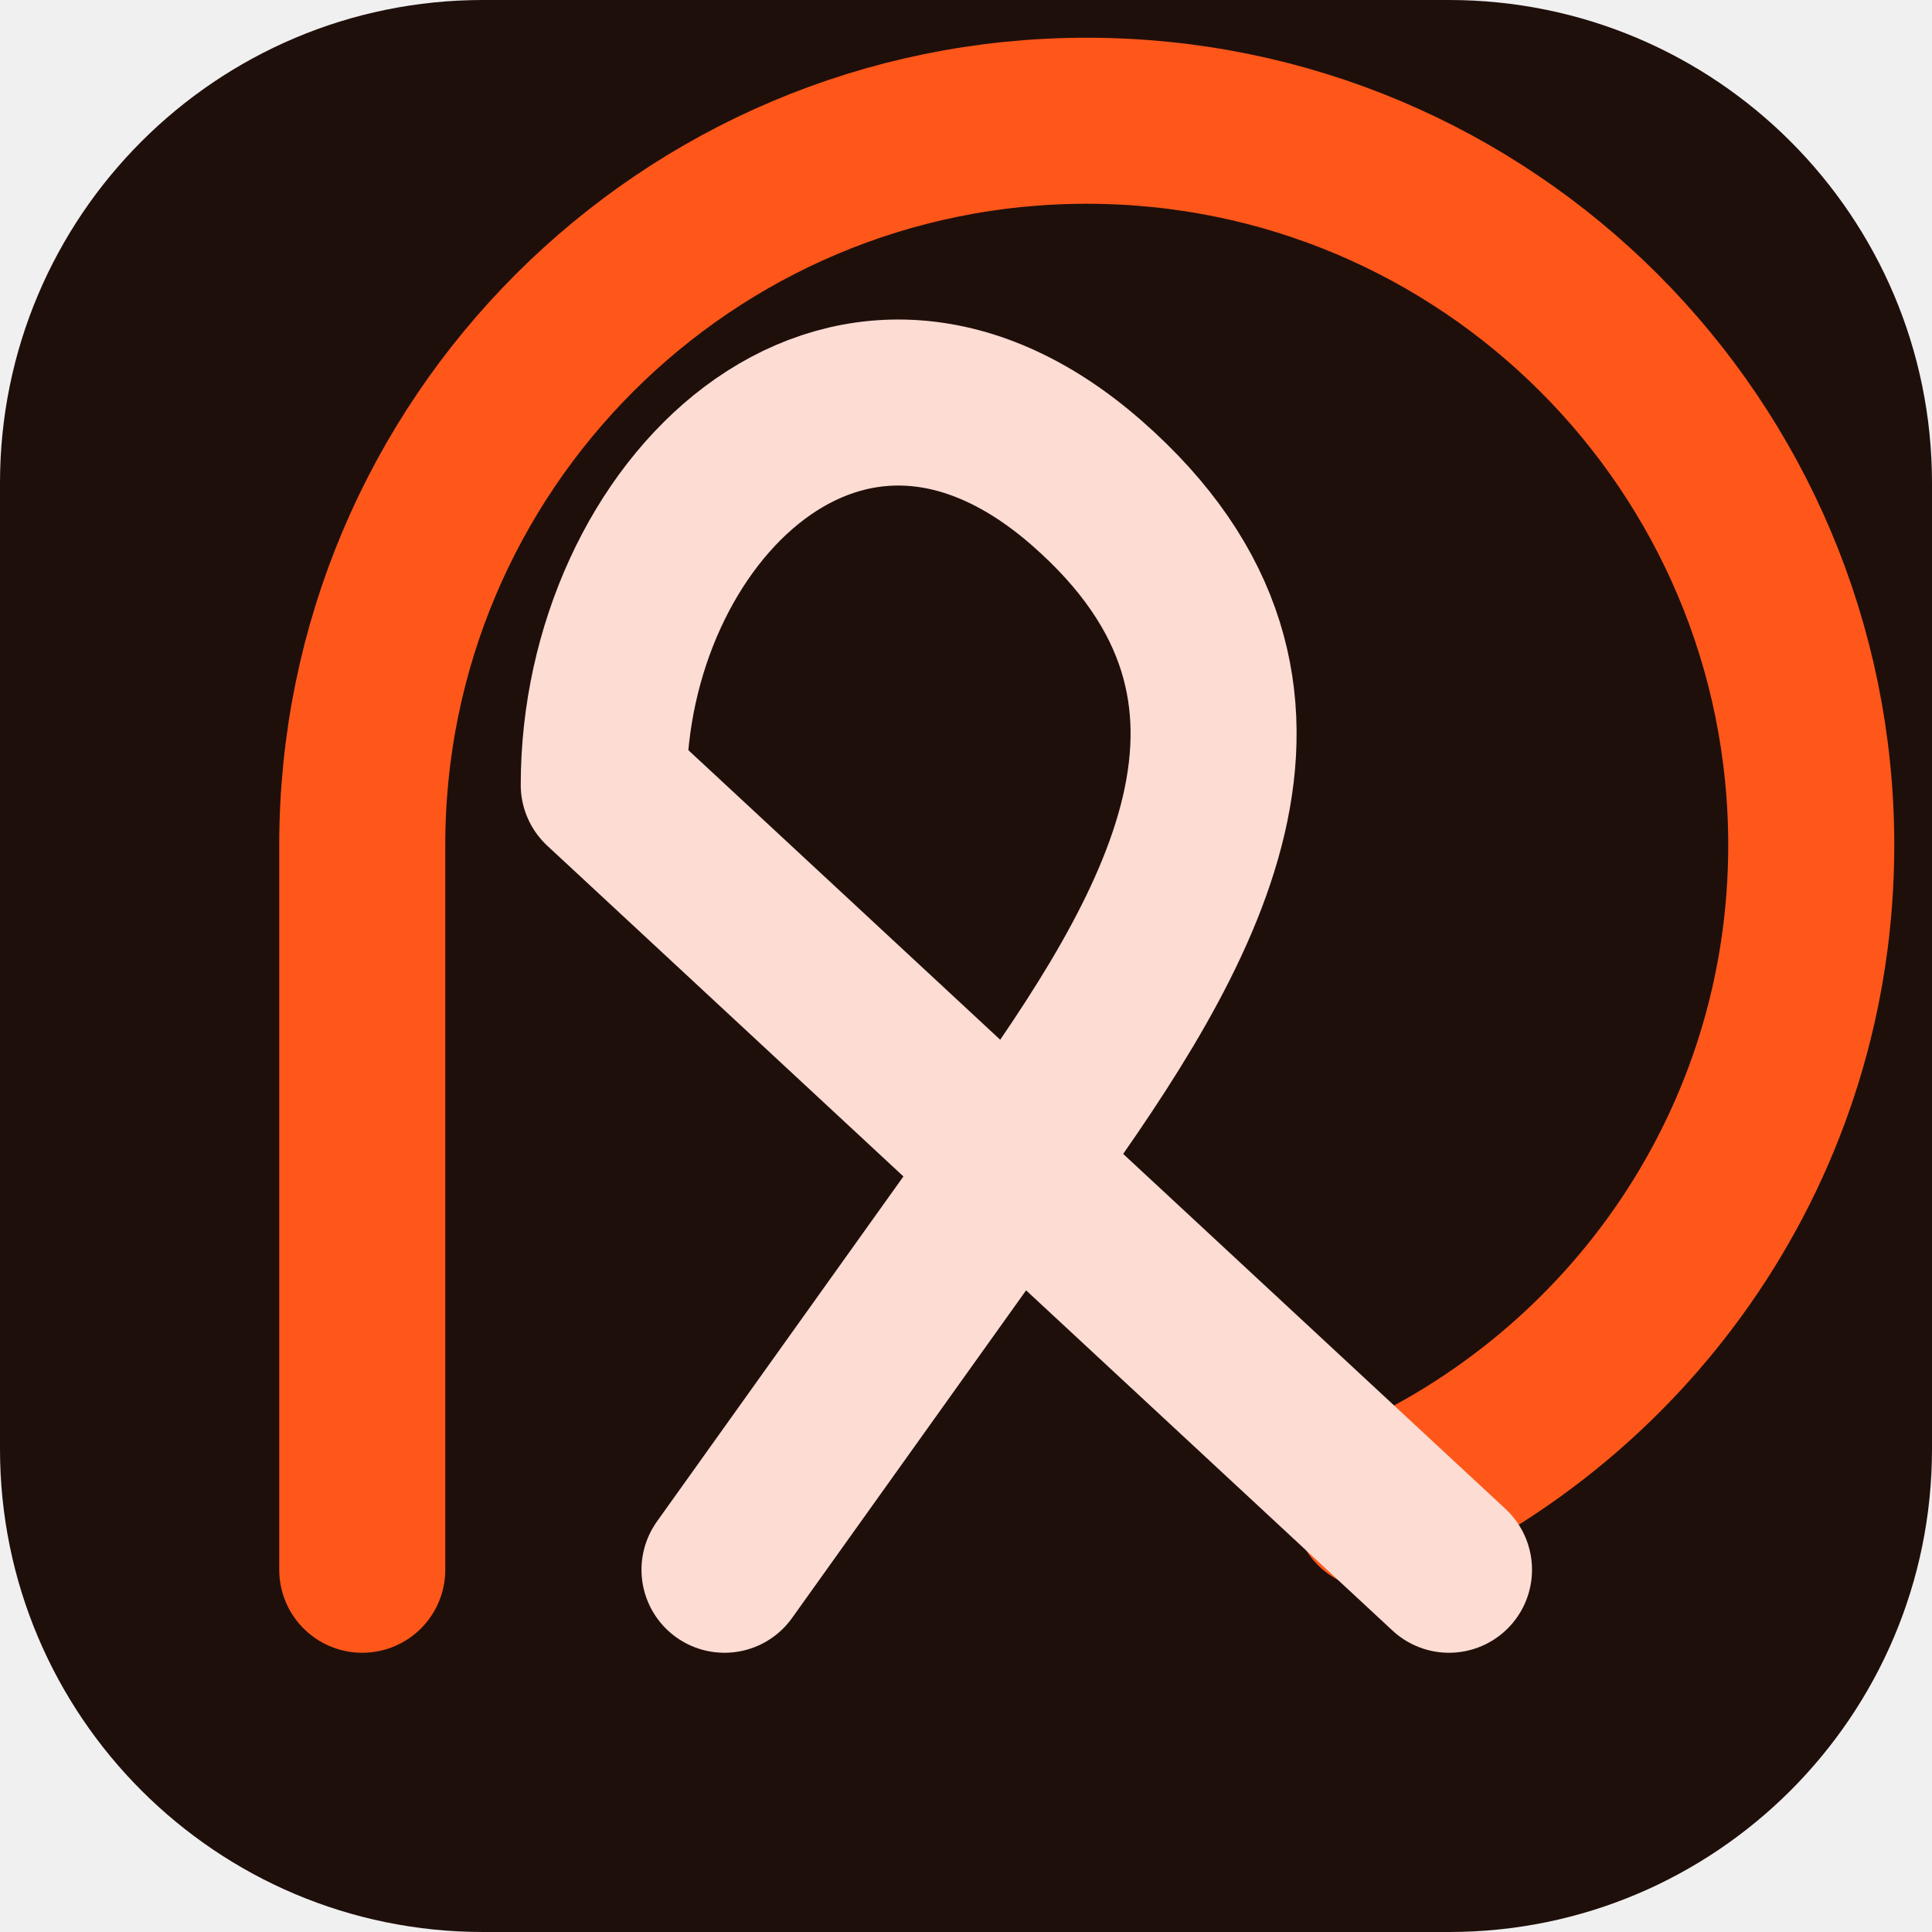
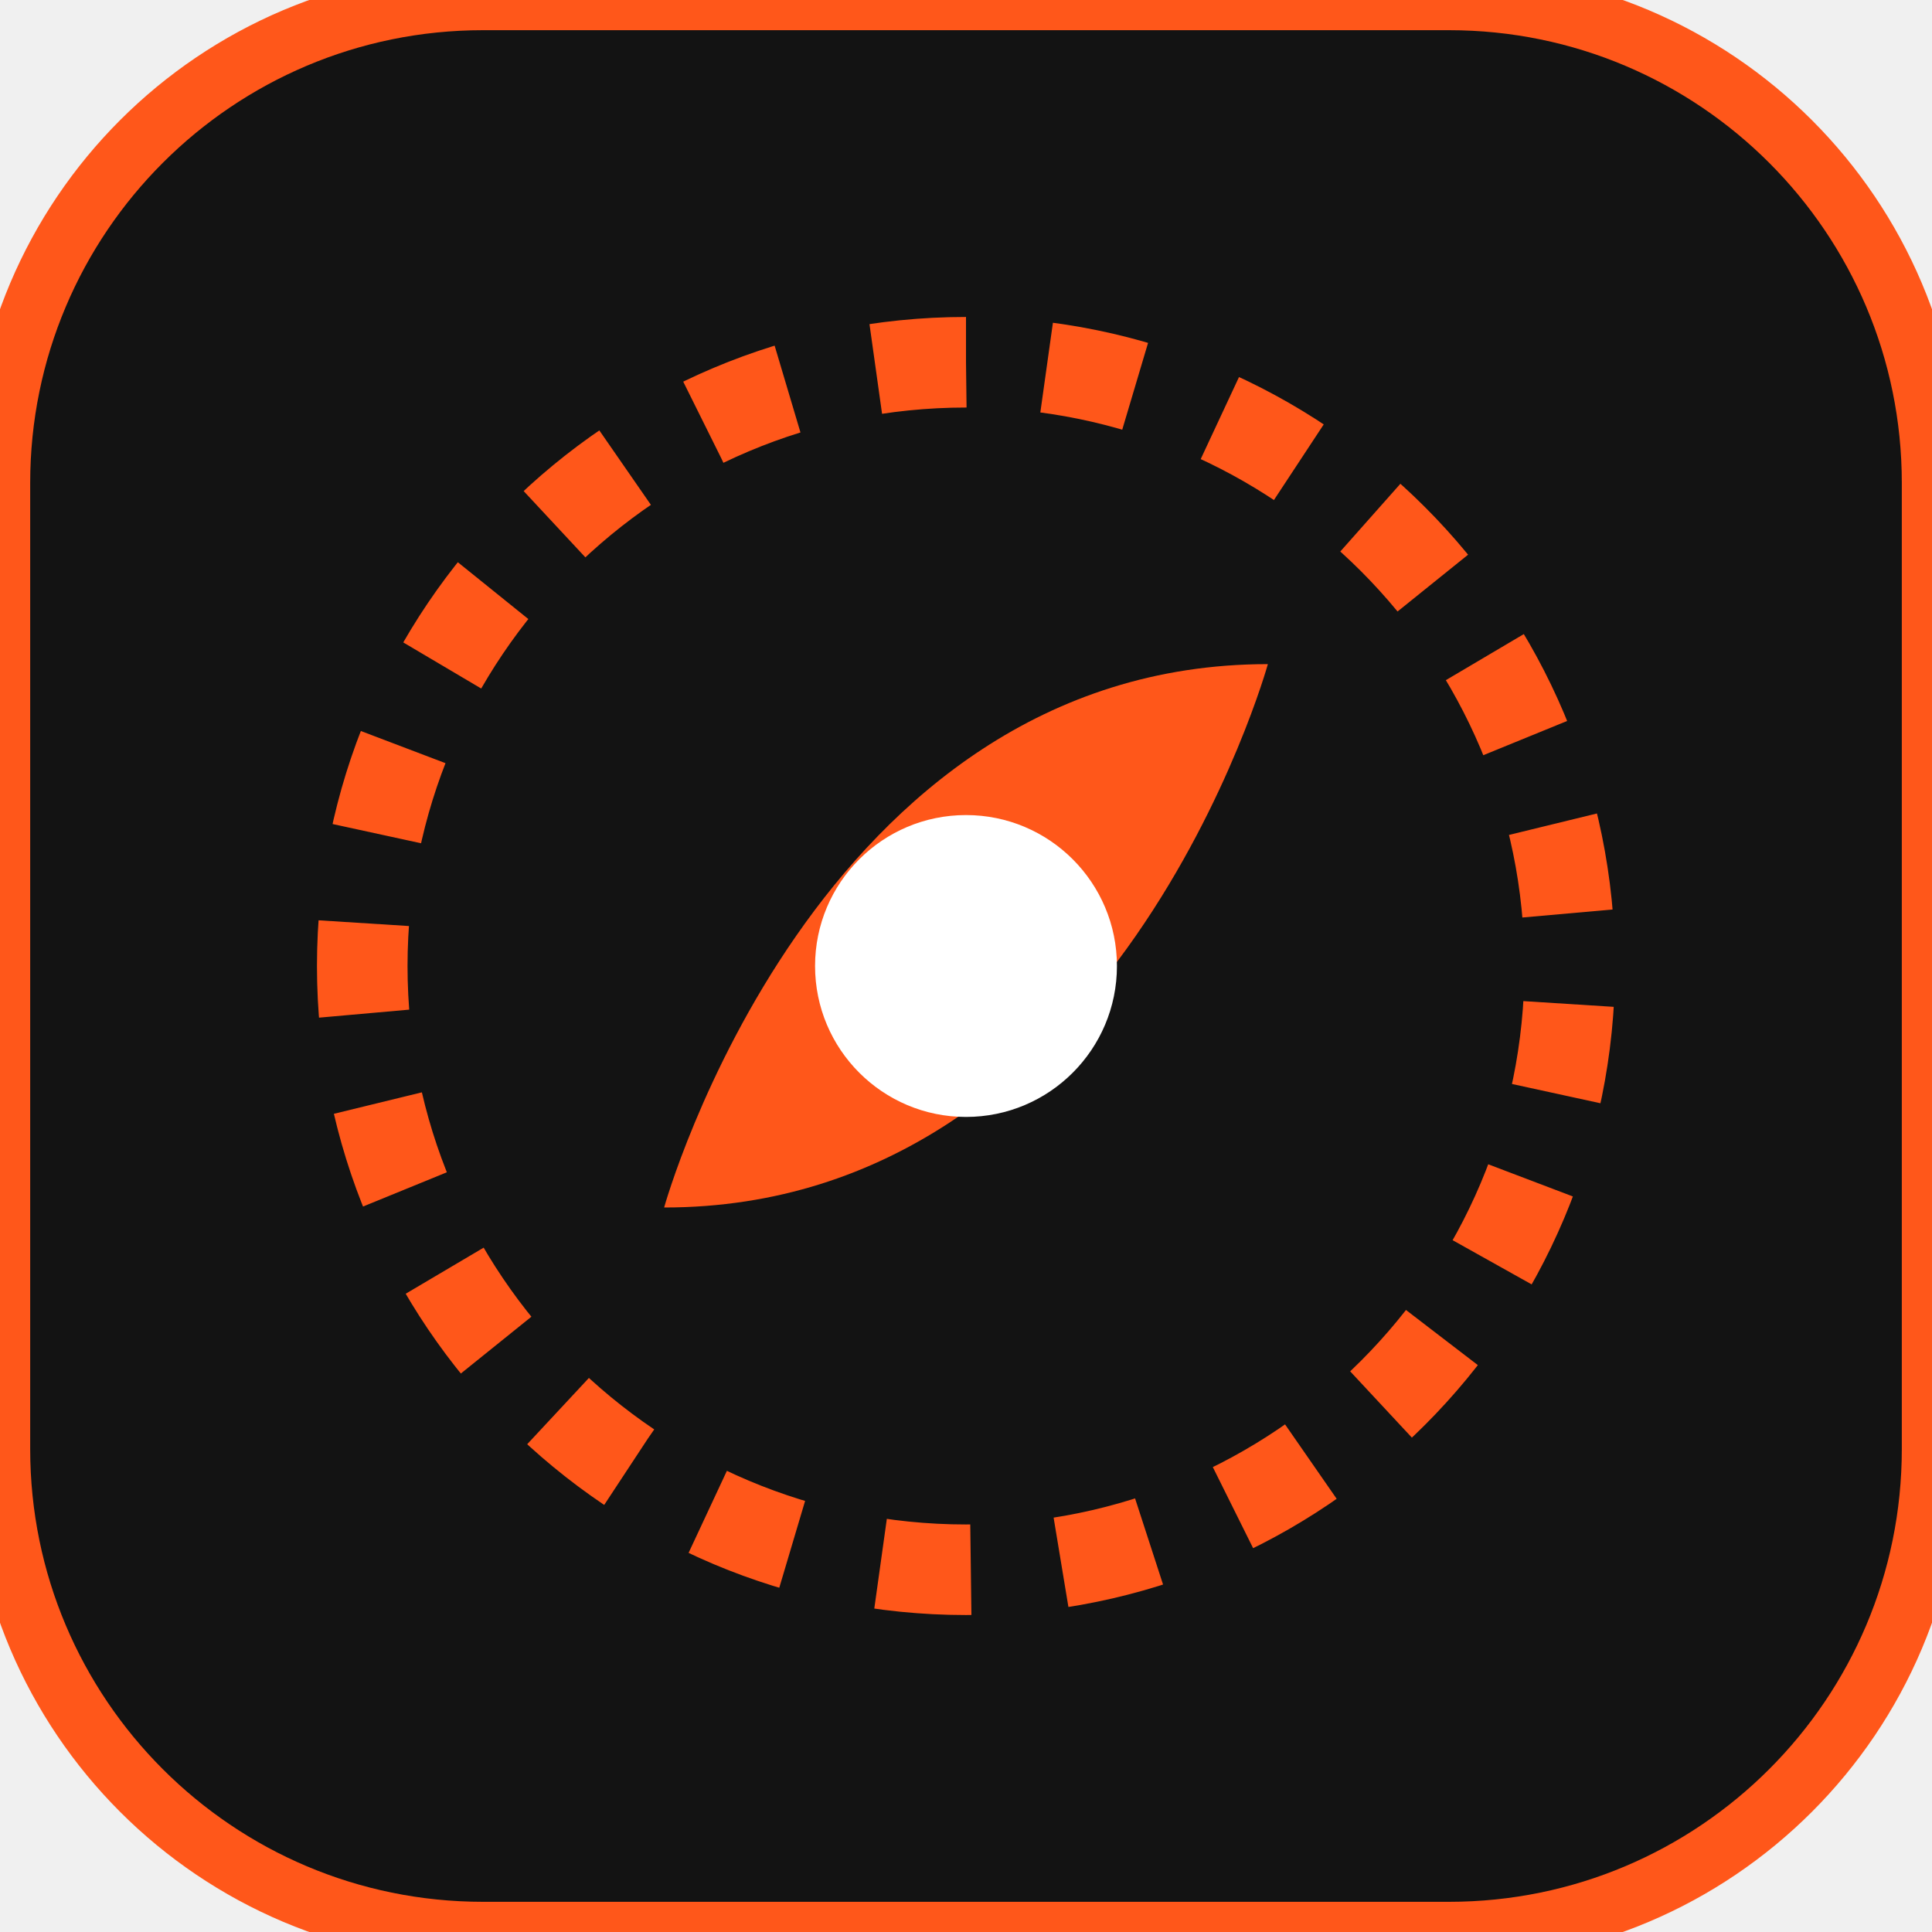
<svg xmlns="http://www.w3.org/2000/svg" viewBox="0 0 64 64" fill="none">
-   <rect width="64" height="64" rx="16" fill="#1f0f0b" />
-   <g transform="translate(2, 2)">
-     <path d="M 10 50 V 26 C 10 12.745 20.745 2 34 2 C 47.255 2 58 12.745 58 26 C 58 35.8 52.1 44.2 43.6 47.9" stroke="#ff571a" stroke-width="5.5" stroke-linecap="round" stroke-linejoin="round" />
-     <path d="M 22 50 L 32 36 C 37 29 42 21 34 14 C 26 7 18 15 18 24 L 46 50" stroke="#fcdcd3" stroke-width="5.5" stroke-linecap="round" stroke-linejoin="round" />
-   </g>
+   <rect width="64" height="64" rx="16" fill="#131313" stroke="#FF571A" stroke-width="2" />
+   <path d="M32 12C20.954 12 12 20.954 12 32C12 43.046 20.954 52 32 52C43.046 52 52 43.046 52 32C52 20.954 43.046 12 32 12Z" stroke="#FF571A" stroke-width="3" stroke-dasharray="3 3" />
+   <path d="M22 40C22 40 27 22 42 22C42 22 37 40 22 40Z" fill="#FF571A" />
+   <circle cx="32" cy="32" r="5" fill="#FFFFFF" />
</svg>
